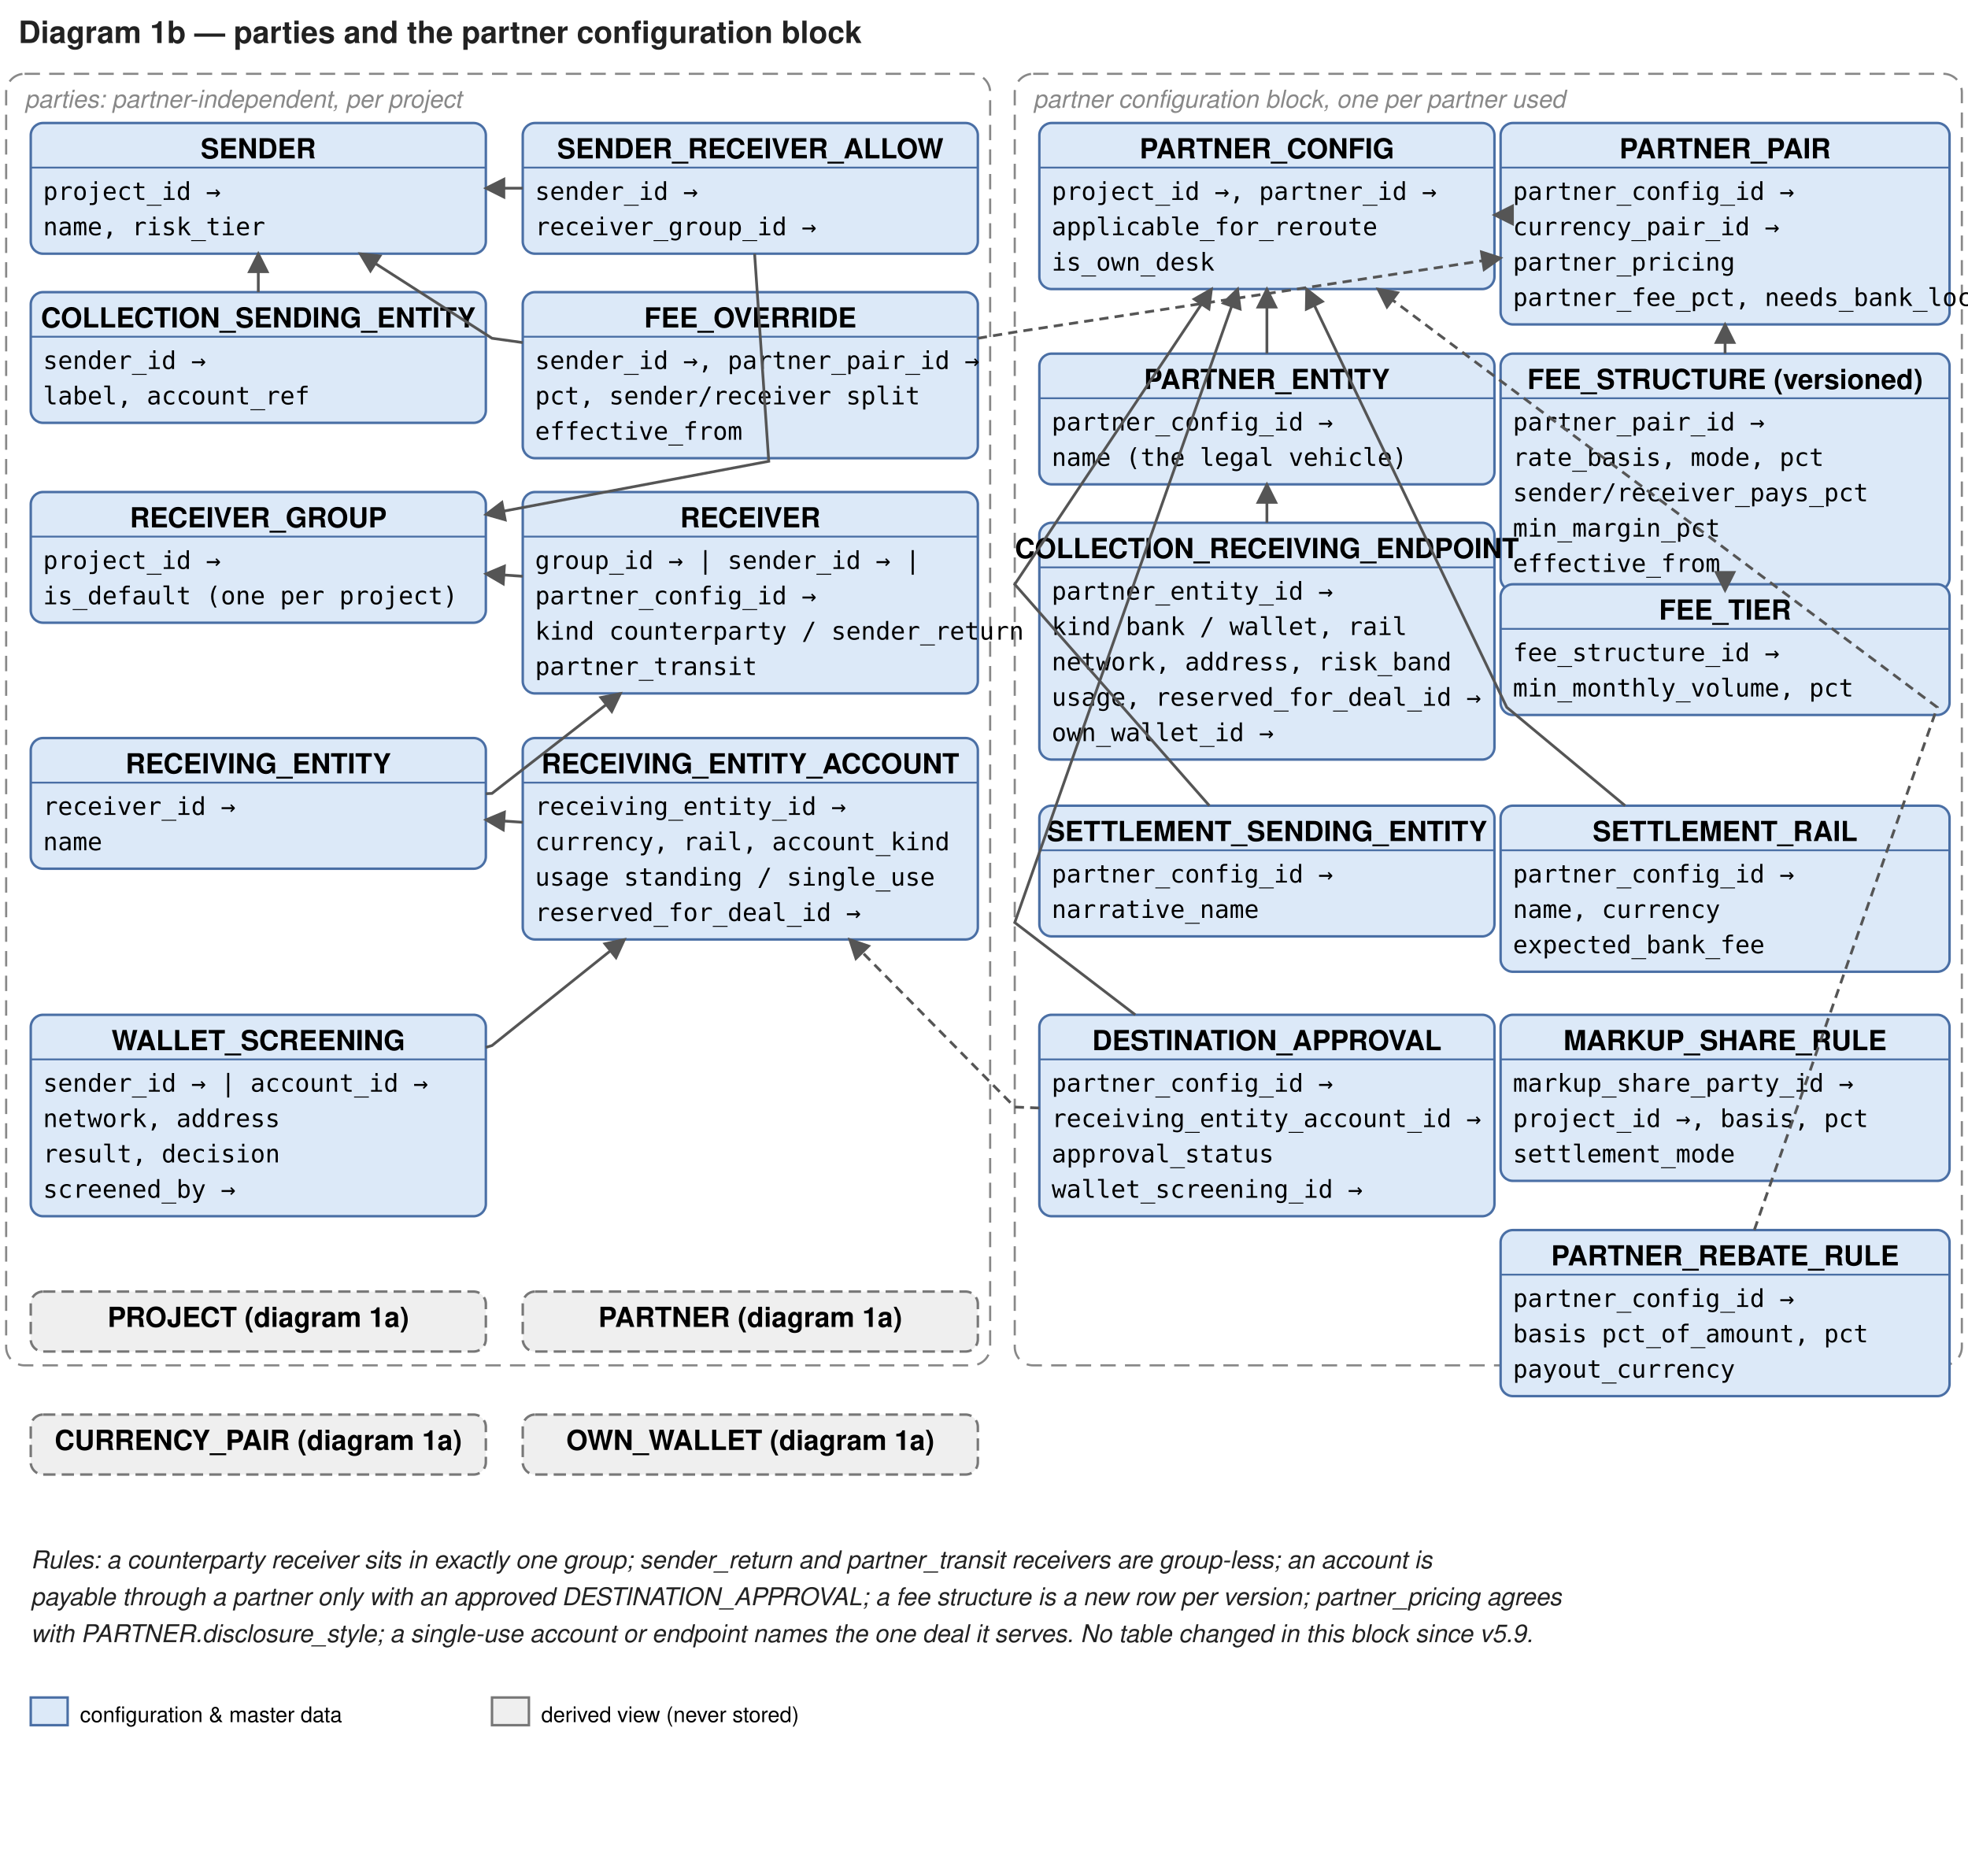
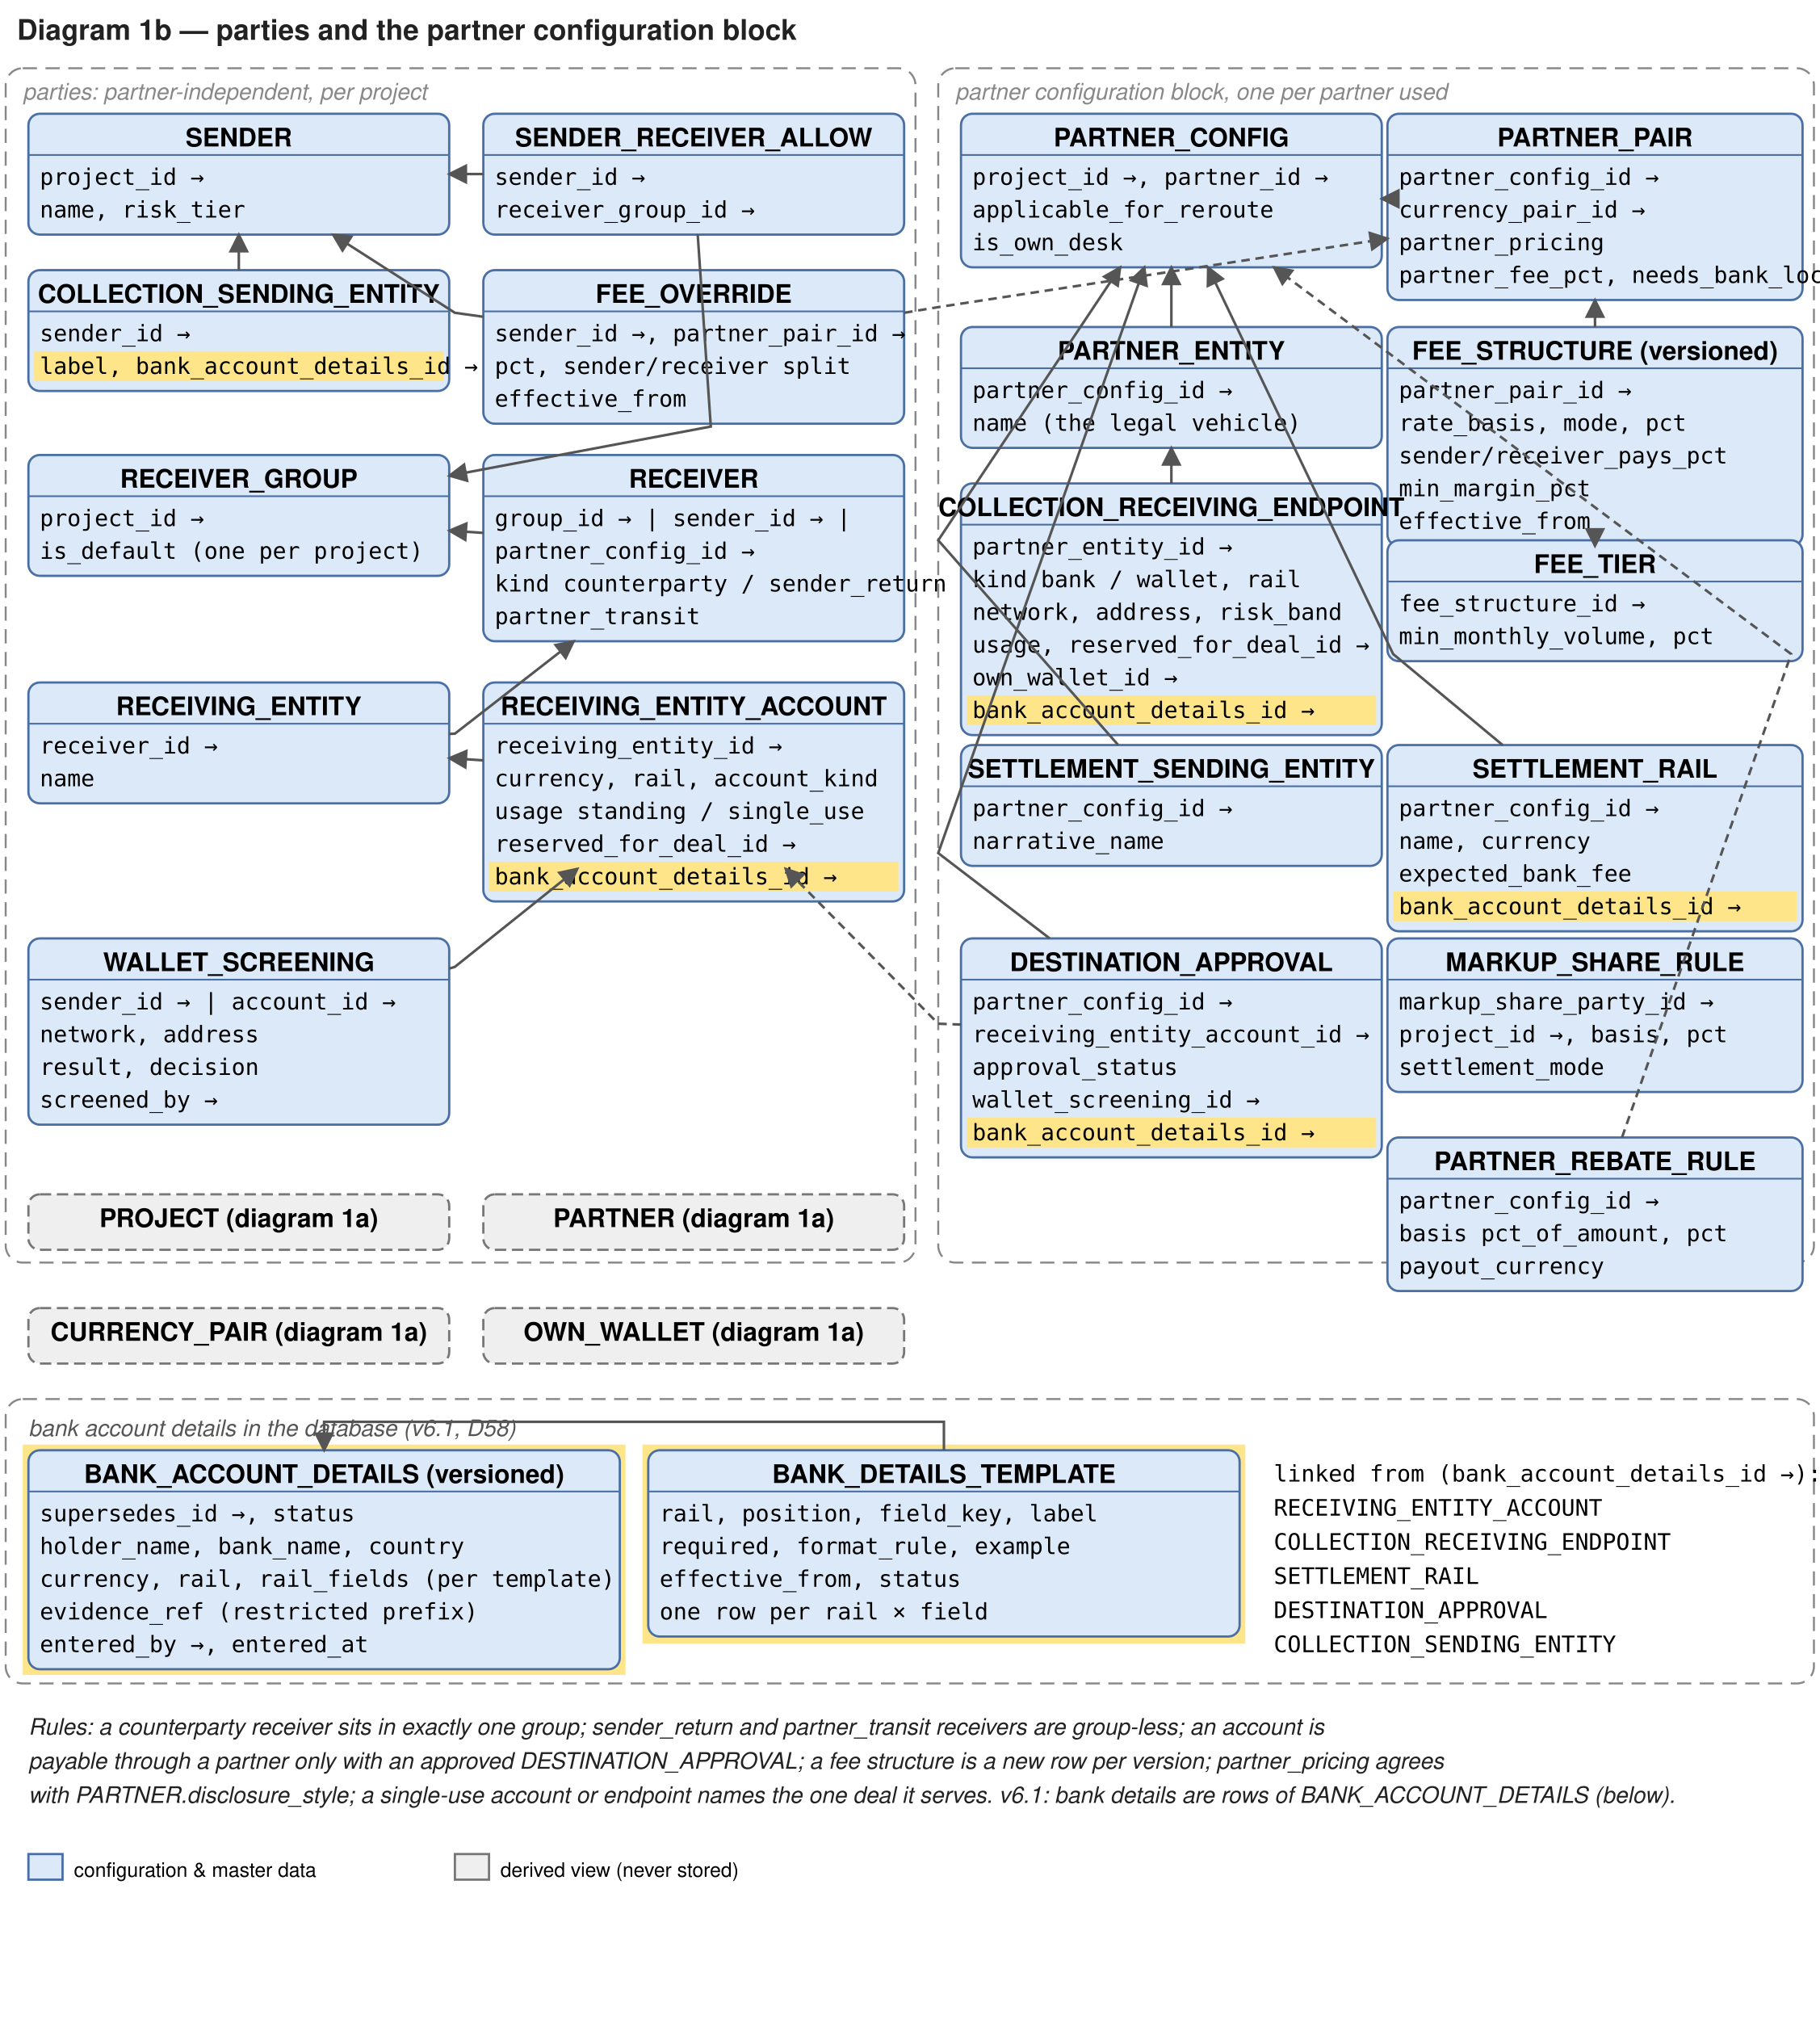
- <svg xmlns="http://www.w3.org/2000/svg" viewBox="0 0 640 610" width="100%" style="display:block; background:#FFFFFF; border:0.5pt solid #bbbbbb">
+ <svg xmlns="http://www.w3.org/2000/svg" viewBox="0 0 640 710" width="100%" style="display:block; background:#FFFFFF; border:0.5pt solid #bbbbbb">
  <defs>
    <marker id="arr" markerWidth="8" markerHeight="8" refX="7" refY="4" orient="auto" markerUnits="strokeWidth">
      <path d="M0,0 L8,4 L0,8 z" fill="#555" />
    </marker>
  </defs>
  <text x="6" y="14" font-size="10" font-family="Helvetica, Arial, sans-serif" fill="#222" text-anchor="start" font-weight="bold">Diagram 1b — parties and the partner configuration block</text>
  <rect x="2" y="24" width="320" height="420" rx="6" fill="none" stroke="#888" stroke-width="0.7" stroke-dasharray="5 3" />
  <text x="8" y="35" font-size="8" font-family="Helvetica, Arial, sans-serif" fill="#888" font-style="italic">parties: partner-independent, per project</text>
  <rect x="10" y="40" width="148" height="42.5" rx="4" fill="#DCE9F8" stroke="#4A6FA5" stroke-width="0.8" />
  <text x="84.0" y="51.5" font-size="9" font-family="Helvetica, Arial, sans-serif" font-weight="bold" text-anchor="middle">SENDER</text>
  <line x1="10" y1="54.5" x2="158" y2="54.5" stroke="#4A6FA5" stroke-width="0.6" />
  <text x="14" y="65.0" font-size="8" font-family="Menlo, Consolas, monospace">project_id →</text>
  <text x="14" y="76.5" font-size="8" font-family="Menlo, Consolas, monospace">name, risk_tier</text>
  <rect x="170" y="40" width="148" height="42.5" rx="4" fill="#DCE9F8" stroke="#4A6FA5" stroke-width="0.8" />
  <text x="244.0" y="51.5" font-size="9" font-family="Helvetica, Arial, sans-serif" font-weight="bold" text-anchor="middle">SENDER_RECEIVER_ALLOW</text>
  <line x1="170" y1="54.5" x2="318" y2="54.5" stroke="#4A6FA5" stroke-width="0.6" />
  <text x="174" y="65.0" font-size="8" font-family="Menlo, Consolas, monospace">sender_id →</text>
  <text x="174" y="76.5" font-size="8" font-family="Menlo, Consolas, monospace">receiver_group_id →</text>
  <rect x="10" y="95" width="148" height="42.5" rx="4" fill="#DCE9F8" stroke="#4A6FA5" stroke-width="0.8" />
  <text x="84.0" y="106.5" font-size="9" font-family="Helvetica, Arial, sans-serif" font-weight="bold" text-anchor="middle">COLLECTION_SENDING_ENTITY</text>
  <line x1="10" y1="109.5" x2="158" y2="109.5" stroke="#4A6FA5" stroke-width="0.6" />
  <text x="14" y="120.0" font-size="8" font-family="Menlo, Consolas, monospace">sender_id →</text>
-   <text x="14" y="131.5" font-size="8" font-family="Menlo, Consolas, monospace">label, account_ref</text>
+   <g class="rev">
+     <rect x="12" y="123.5" width="144" height="10.5" fill="#ffe58a" />
+   </g>
+   <text x="14" y="131.5" font-size="8" font-family="Menlo, Consolas, monospace">label, bank_account_details_id →</text>
  <rect x="170" y="95" width="148" height="54.0" rx="4" fill="#DCE9F8" stroke="#4A6FA5" stroke-width="0.8" />
  <text x="244.0" y="106.5" font-size="9" font-family="Helvetica, Arial, sans-serif" font-weight="bold" text-anchor="middle">FEE_OVERRIDE</text>
  <line x1="170" y1="109.5" x2="318" y2="109.5" stroke="#4A6FA5" stroke-width="0.6" />
  <text x="174" y="120.0" font-size="8" font-family="Menlo, Consolas, monospace">sender_id →, partner_pair_id →</text>
  <text x="174" y="131.5" font-size="8" font-family="Menlo, Consolas, monospace">pct, sender/receiver split</text>
  <text x="174" y="143.0" font-size="8" font-family="Menlo, Consolas, monospace">effective_from</text>
  <rect x="10" y="160" width="148" height="42.5" rx="4" fill="#DCE9F8" stroke="#4A6FA5" stroke-width="0.8" />
  <text x="84.0" y="171.5" font-size="9" font-family="Helvetica, Arial, sans-serif" font-weight="bold" text-anchor="middle">RECEIVER_GROUP</text>
  <line x1="10" y1="174.5" x2="158" y2="174.5" stroke="#4A6FA5" stroke-width="0.6" />
  <text x="14" y="185.0" font-size="8" font-family="Menlo, Consolas, monospace">project_id →</text>
  <text x="14" y="196.5" font-size="8" font-family="Menlo, Consolas, monospace">is_default (one per project)</text>
  <rect x="170" y="160" width="148" height="65.5" rx="4" fill="#DCE9F8" stroke="#4A6FA5" stroke-width="0.8" />
  <text x="244.0" y="171.5" font-size="9" font-family="Helvetica, Arial, sans-serif" font-weight="bold" text-anchor="middle">RECEIVER</text>
  <line x1="170" y1="174.5" x2="318" y2="174.5" stroke="#4A6FA5" stroke-width="0.6" />
  <text x="174" y="185.0" font-size="8" font-family="Menlo, Consolas, monospace">group_id → | sender_id → |</text>
  <text x="174" y="196.5" font-size="8" font-family="Menlo, Consolas, monospace">  partner_config_id →</text>
  <text x="174" y="208.0" font-size="8" font-family="Menlo, Consolas, monospace">kind counterparty / sender_return /</text>
  <text x="174" y="219.5" font-size="8" font-family="Menlo, Consolas, monospace">  partner_transit</text>
  <rect x="10" y="240" width="148" height="42.5" rx="4" fill="#DCE9F8" stroke="#4A6FA5" stroke-width="0.8" />
  <text x="84.0" y="251.5" font-size="9" font-family="Helvetica, Arial, sans-serif" font-weight="bold" text-anchor="middle">RECEIVING_ENTITY</text>
  <line x1="10" y1="254.5" x2="158" y2="254.5" stroke="#4A6FA5" stroke-width="0.6" />
  <text x="14" y="265.0" font-size="8" font-family="Menlo, Consolas, monospace">receiver_id →</text>
  <text x="14" y="276.5" font-size="8" font-family="Menlo, Consolas, monospace">name</text>
-   <rect x="170" y="240" width="148" height="65.5" rx="4" fill="#DCE9F8" stroke="#4A6FA5" stroke-width="0.8" />
+   <rect x="170" y="240" width="148" height="77.0" rx="4" fill="#DCE9F8" stroke="#4A6FA5" stroke-width="0.8" />
  <text x="244.0" y="251.5" font-size="9" font-family="Helvetica, Arial, sans-serif" font-weight="bold" text-anchor="middle">RECEIVING_ENTITY_ACCOUNT</text>
  <line x1="170" y1="254.5" x2="318" y2="254.5" stroke="#4A6FA5" stroke-width="0.6" />
  <text x="174" y="265.0" font-size="8" font-family="Menlo, Consolas, monospace">receiving_entity_id →</text>
  <text x="174" y="276.5" font-size="8" font-family="Menlo, Consolas, monospace">currency, rail, account_kind</text>
  <text x="174" y="288.0" font-size="8" font-family="Menlo, Consolas, monospace">usage standing / single_use</text>
  <text x="174" y="299.5" font-size="8" font-family="Menlo, Consolas, monospace">reserved_for_deal_id →</text>
+   <g class="rev">
+     <rect x="172" y="303.0" width="144" height="10.5" fill="#ffe58a" />
+   </g>
+   <text x="174" y="311.0" font-size="8" font-family="Menlo, Consolas, monospace">bank_account_details_id →</text>
  <rect x="10" y="330" width="148" height="65.5" rx="4" fill="#DCE9F8" stroke="#4A6FA5" stroke-width="0.8" />
  <text x="84.0" y="341.5" font-size="9" font-family="Helvetica, Arial, sans-serif" font-weight="bold" text-anchor="middle">WALLET_SCREENING</text>
  <line x1="10" y1="344.5" x2="158" y2="344.5" stroke="#4A6FA5" stroke-width="0.6" />
  <text x="14" y="355.0" font-size="8" font-family="Menlo, Consolas, monospace">sender_id → | account_id →</text>
  <text x="14" y="366.5" font-size="8" font-family="Menlo, Consolas, monospace">network, address</text>
  <text x="14" y="378.0" font-size="8" font-family="Menlo, Consolas, monospace">result, decision</text>
  <text x="14" y="389.5" font-size="8" font-family="Menlo, Consolas, monospace">screened_by →</text>
  <rect x="330" y="24" width="308" height="420" rx="6" fill="none" stroke="#888" stroke-width="0.7" stroke-dasharray="5 3" />
  <text x="336" y="35" font-size="8" font-family="Helvetica, Arial, sans-serif" fill="#888" font-style="italic">partner configuration block, one per partner used</text>
  <rect x="338" y="40" width="148" height="54.0" rx="4" fill="#DCE9F8" stroke="#4A6FA5" stroke-width="0.8" />
  <text x="412.0" y="51.5" font-size="9" font-family="Helvetica, Arial, sans-serif" font-weight="bold" text-anchor="middle">PARTNER_CONFIG</text>
  <line x1="338" y1="54.5" x2="486" y2="54.5" stroke="#4A6FA5" stroke-width="0.6" />
  <text x="342" y="65.0" font-size="8" font-family="Menlo, Consolas, monospace">project_id →, partner_id →</text>
  <text x="342" y="76.5" font-size="8" font-family="Menlo, Consolas, monospace">applicable_for_reroute</text>
  <text x="342" y="88.0" font-size="8" font-family="Menlo, Consolas, monospace">is_own_desk</text>
  <rect x="488" y="40" width="146" height="65.5" rx="4" fill="#DCE9F8" stroke="#4A6FA5" stroke-width="0.8" />
  <text x="561.0" y="51.5" font-size="9" font-family="Helvetica, Arial, sans-serif" font-weight="bold" text-anchor="middle">PARTNER_PAIR</text>
  <line x1="488" y1="54.5" x2="634" y2="54.5" stroke="#4A6FA5" stroke-width="0.6" />
  <text x="492" y="65.0" font-size="8" font-family="Menlo, Consolas, monospace">partner_config_id →</text>
  <text x="492" y="76.5" font-size="8" font-family="Menlo, Consolas, monospace">currency_pair_id →</text>
  <text x="492" y="88.0" font-size="8" font-family="Menlo, Consolas, monospace">partner_pricing</text>
  <text x="492" y="99.5" font-size="8" font-family="Menlo, Consolas, monospace">partner_fee_pct, needs_bank_lock</text>
  <rect x="488" y="115" width="146" height="77.0" rx="4" fill="#DCE9F8" stroke="#4A6FA5" stroke-width="0.8" />
  <text x="561.0" y="126.5" font-size="9" font-family="Helvetica, Arial, sans-serif" font-weight="bold" text-anchor="middle">FEE_STRUCTURE (versioned)</text>
  <line x1="488" y1="129.5" x2="634" y2="129.5" stroke="#4A6FA5" stroke-width="0.6" />
  <text x="492" y="140.0" font-size="8" font-family="Menlo, Consolas, monospace">partner_pair_id →</text>
  <text x="492" y="151.5" font-size="8" font-family="Menlo, Consolas, monospace">rate_basis, mode, pct</text>
  <text x="492" y="163.0" font-size="8" font-family="Menlo, Consolas, monospace">sender/receiver_pays_pct</text>
  <text x="492" y="174.5" font-size="8" font-family="Menlo, Consolas, monospace">min_margin_pct</text>
  <text x="492" y="186.0" font-size="8" font-family="Menlo, Consolas, monospace">effective_from</text>
  <rect x="488" y="190" width="146" height="42.5" rx="4" fill="#DCE9F8" stroke="#4A6FA5" stroke-width="0.8" />
  <text x="561.0" y="201.5" font-size="9" font-family="Helvetica, Arial, sans-serif" font-weight="bold" text-anchor="middle">FEE_TIER</text>
  <line x1="488" y1="204.5" x2="634" y2="204.5" stroke="#4A6FA5" stroke-width="0.6" />
  <text x="492" y="215.0" font-size="8" font-family="Menlo, Consolas, monospace">fee_structure_id →</text>
  <text x="492" y="226.5" font-size="8" font-family="Menlo, Consolas, monospace">min_monthly_volume, pct</text>
  <rect x="338" y="115" width="148" height="42.5" rx="4" fill="#DCE9F8" stroke="#4A6FA5" stroke-width="0.8" />
  <text x="412.0" y="126.5" font-size="9" font-family="Helvetica, Arial, sans-serif" font-weight="bold" text-anchor="middle">PARTNER_ENTITY</text>
  <line x1="338" y1="129.5" x2="486" y2="129.5" stroke="#4A6FA5" stroke-width="0.6" />
  <text x="342" y="140.0" font-size="8" font-family="Menlo, Consolas, monospace">partner_config_id →</text>
  <text x="342" y="151.5" font-size="8" font-family="Menlo, Consolas, monospace">name (the legal vehicle)</text>
-   <rect x="338" y="170" width="148" height="77.0" rx="4" fill="#DCE9F8" stroke="#4A6FA5" stroke-width="0.8" />
+   <rect x="338" y="170" width="148" height="88.5" rx="4" fill="#DCE9F8" stroke="#4A6FA5" stroke-width="0.8" />
  <text x="412.0" y="181.5" font-size="9" font-family="Helvetica, Arial, sans-serif" font-weight="bold" text-anchor="middle">COLLECTION_RECEIVING_ENDPOINT</text>
  <line x1="338" y1="184.5" x2="486" y2="184.5" stroke="#4A6FA5" stroke-width="0.6" />
  <text x="342" y="195.0" font-size="8" font-family="Menlo, Consolas, monospace">partner_entity_id →</text>
  <text x="342" y="206.5" font-size="8" font-family="Menlo, Consolas, monospace">kind bank / wallet, rail</text>
  <text x="342" y="218.0" font-size="8" font-family="Menlo, Consolas, monospace">network, address, risk_band</text>
  <text x="342" y="229.5" font-size="8" font-family="Menlo, Consolas, monospace">usage, reserved_for_deal_id →</text>
  <text x="342" y="241.0" font-size="8" font-family="Menlo, Consolas, monospace">own_wallet_id →</text>
+   <g class="rev">
+     <rect x="340" y="244.5" width="144" height="10.5" fill="#ffe58a" />
+   </g>
+   <text x="342" y="252.5" font-size="8" font-family="Menlo, Consolas, monospace">bank_account_details_id →</text>
  <rect x="338" y="262" width="148" height="42.5" rx="4" fill="#DCE9F8" stroke="#4A6FA5" stroke-width="0.8" />
  <text x="412.0" y="273.5" font-size="9" font-family="Helvetica, Arial, sans-serif" font-weight="bold" text-anchor="middle">SETTLEMENT_SENDING_ENTITY</text>
  <line x1="338" y1="276.5" x2="486" y2="276.5" stroke="#4A6FA5" stroke-width="0.6" />
  <text x="342" y="287.0" font-size="8" font-family="Menlo, Consolas, monospace">partner_config_id →</text>
  <text x="342" y="298.5" font-size="8" font-family="Menlo, Consolas, monospace">narrative_name</text>
-   <rect x="488" y="262" width="146" height="54.0" rx="4" fill="#DCE9F8" stroke="#4A6FA5" stroke-width="0.8" />
+   <rect x="488" y="262" width="146" height="65.5" rx="4" fill="#DCE9F8" stroke="#4A6FA5" stroke-width="0.8" />
  <text x="561.0" y="273.5" font-size="9" font-family="Helvetica, Arial, sans-serif" font-weight="bold" text-anchor="middle">SETTLEMENT_RAIL</text>
  <line x1="488" y1="276.5" x2="634" y2="276.5" stroke="#4A6FA5" stroke-width="0.6" />
  <text x="492" y="287.0" font-size="8" font-family="Menlo, Consolas, monospace">partner_config_id →</text>
  <text x="492" y="298.5" font-size="8" font-family="Menlo, Consolas, monospace">name, currency</text>
  <text x="492" y="310.0" font-size="8" font-family="Menlo, Consolas, monospace">expected_bank_fee</text>
-   <rect x="338" y="330" width="148" height="65.5" rx="4" fill="#DCE9F8" stroke="#4A6FA5" stroke-width="0.8" />
+   <g class="rev">
+     <rect x="490" y="313.5" width="142" height="10.5" fill="#ffe58a" />
+   </g>
+   <text x="492" y="321.5" font-size="8" font-family="Menlo, Consolas, monospace">bank_account_details_id →</text>
+   <rect x="338" y="330" width="148" height="77.0" rx="4" fill="#DCE9F8" stroke="#4A6FA5" stroke-width="0.8" />
  <text x="412.0" y="341.5" font-size="9" font-family="Helvetica, Arial, sans-serif" font-weight="bold" text-anchor="middle">DESTINATION_APPROVAL</text>
  <line x1="338" y1="344.5" x2="486" y2="344.5" stroke="#4A6FA5" stroke-width="0.6" />
  <text x="342" y="355.0" font-size="8" font-family="Menlo, Consolas, monospace">partner_config_id →</text>
  <text x="342" y="366.5" font-size="8" font-family="Menlo, Consolas, monospace">receiving_entity_account_id →</text>
  <text x="342" y="378.0" font-size="8" font-family="Menlo, Consolas, monospace">approval_status</text>
  <text x="342" y="389.5" font-size="8" font-family="Menlo, Consolas, monospace">wallet_screening_id →</text>
+   <g class="rev">
+     <rect x="340" y="393.0" width="144" height="10.5" fill="#ffe58a" />
+   </g>
+   <text x="342" y="401.0" font-size="8" font-family="Menlo, Consolas, monospace">bank_account_details_id →</text>
  <rect x="488" y="330" width="146" height="54.0" rx="4" fill="#DCE9F8" stroke="#4A6FA5" stroke-width="0.8" />
  <text x="561.0" y="341.5" font-size="9" font-family="Helvetica, Arial, sans-serif" font-weight="bold" text-anchor="middle">MARKUP_SHARE_RULE</text>
  <line x1="488" y1="344.5" x2="634" y2="344.5" stroke="#4A6FA5" stroke-width="0.6" />
  <text x="492" y="355.0" font-size="8" font-family="Menlo, Consolas, monospace">markup_share_party_id →</text>
  <text x="492" y="366.5" font-size="8" font-family="Menlo, Consolas, monospace">project_id →, basis, pct</text>
  <text x="492" y="378.0" font-size="8" font-family="Menlo, Consolas, monospace">settlement_mode</text>
  <rect x="488" y="400" width="146" height="54.0" rx="4" fill="#DCE9F8" stroke="#4A6FA5" stroke-width="0.8" />
  <text x="561.0" y="411.5" font-size="9" font-family="Helvetica, Arial, sans-serif" font-weight="bold" text-anchor="middle">PARTNER_REBATE_RULE</text>
  <line x1="488" y1="414.5" x2="634" y2="414.5" stroke="#4A6FA5" stroke-width="0.6" />
  <text x="492" y="425.0" font-size="8" font-family="Menlo, Consolas, monospace">partner_config_id →</text>
  <text x="492" y="436.5" font-size="8" font-family="Menlo, Consolas, monospace">basis pct_of_amount, pct</text>
  <text x="492" y="448.0" font-size="8" font-family="Menlo, Consolas, monospace">payout_currency</text>
  <rect x="10" y="420" width="148" height="19.5" rx="4" fill="#EFEFEF" stroke="#777777" stroke-width="0.8" stroke-dasharray="4 2" />
  <text x="84.0" y="431.5" font-size="9" font-family="Helvetica, Arial, sans-serif" font-weight="bold" text-anchor="middle">PROJECT (diagram 1a)</text>
  <rect x="170" y="420" width="148" height="19.5" rx="4" fill="#EFEFEF" stroke="#777777" stroke-width="0.8" stroke-dasharray="4 2" />
  <text x="244.0" y="431.5" font-size="9" font-family="Helvetica, Arial, sans-serif" font-weight="bold" text-anchor="middle">PARTNER (diagram 1a)</text>
  <rect x="10" y="460" width="148" height="19.5" rx="4" fill="#EFEFEF" stroke="#777777" stroke-width="0.8" stroke-dasharray="4 2" />
  <text x="84.0" y="471.5" font-size="9" font-family="Helvetica, Arial, sans-serif" font-weight="bold" text-anchor="middle">CURRENCY_PAIR (diagram 1a)</text>
  <rect x="170" y="460" width="148" height="19.5" rx="4" fill="#EFEFEF" stroke="#777777" stroke-width="0.8" stroke-dasharray="4 2" />
  <text x="244.0" y="471.5" font-size="9" font-family="Helvetica, Arial, sans-serif" font-weight="bold" text-anchor="middle">OWN_WALLET (diagram 1a)</text>
  <path d="M 170.0 61.2 L 158.0 61.2" fill="none" stroke="#555" stroke-width="0.9" marker-end="url(#arr)" />
  <path d="M 245.4 82.5 L 250.0 150.0 L 158.0 167.3" fill="none" stroke="#555" stroke-width="0.9" marker-end="url(#arr)" />
  <path d="M 84.0 95.0 L 84.0 82.5" fill="none" stroke="#555" stroke-width="0.9" marker-end="url(#arr)" />
  <path d="M 170.0 111.4 L 160.0 110.0 L 117.1 82.5" fill="none" stroke="#555" stroke-width="0.9" marker-end="url(#arr)" />
  <path d="M 318.0 110.0 L 330.0 108.0 L 488.0 83.9" fill="none" stroke="#555" stroke-width="0.9" stroke-dasharray="3 2" marker-end="url(#arr)" />
  <path d="M 170.0 187.4 L 158.0 186.6" fill="none" stroke="#555" stroke-width="0.9" marker-end="url(#arr)" />
  <path d="M 158.0 258.1 L 160.0 258.0 L 201.8 225.5" fill="none" stroke="#555" stroke-width="0.9" marker-end="url(#arr)" />
  <path d="M 170.0 267.4 L 158.0 266.6" fill="none" stroke="#555" stroke-width="0.9" marker-end="url(#arr)" />
  <path d="M 158.0 340.6 L 160.0 340.0 L 203.1 305.5" fill="none" stroke="#555" stroke-width="0.9" marker-end="url(#arr)" />
  <path d="M 488.0 69.9 L 486.0 69.9" fill="none" stroke="#555" stroke-width="0.9" marker-end="url(#arr)" />
  <path d="M 561.0 115.0 L 561.0 105.5" fill="none" stroke="#555" stroke-width="0.9" marker-end="url(#arr)" />
  <path d="M 561.0 190.0 L 561.0 192.0" fill="none" stroke="#555" stroke-width="0.9" marker-end="url(#arr)" />
  <path d="M 412.0 115.0 L 412.0 94.0" fill="none" stroke="#555" stroke-width="0.9" marker-end="url(#arr)" />
  <path d="M 412.0 170.0 L 412.0 157.5" fill="none" stroke="#555" stroke-width="0.9" marker-end="url(#arr)" />
  <path d="M 393.3 262.0 L 330.0 190.0 L 394.0 94.0" fill="none" stroke="#555" stroke-width="0.9" marker-end="url(#arr)" />
  <path d="M 528.5 262.0 L 490.0 230.0 L 424.9 94.0" fill="none" stroke="#555" stroke-width="0.9" marker-end="url(#arr)" />
  <path d="M 369.2 330.0 L 330.0 300.0 L 402.5 94.0" fill="none" stroke="#555" stroke-width="0.9" marker-end="url(#arr)" />
  <path d="M 338.0 360.3 L 330.0 360.0 L 276.3 305.5" fill="none" stroke="#555" stroke-width="0.9" stroke-dasharray="3 2" marker-end="url(#arr)" />
  <path d="M 570.5 400.0 L 630.0 230.0 L 448.1 94.0" fill="none" stroke="#555" stroke-width="0.9" stroke-dasharray="3 2" marker-end="url(#arr)" />
-   <text x="10" y="510" font-size="8" font-family="Helvetica, Arial, sans-serif" fill="#222" text-anchor="start" font-style="italic">Rules: a counterparty receiver sits in exactly one group; sender_return and partner_transit receivers are group-less; an account is</text>
-   <text x="10" y="522" font-size="8" font-family="Helvetica, Arial, sans-serif" fill="#222" text-anchor="start" font-style="italic">payable through a partner only with an approved DESTINATION_APPROVAL; a fee structure is a new row per version; partner_pricing agrees</text>
-   <text x="10" y="534" font-size="8" font-family="Helvetica, Arial, sans-serif" fill="#222" text-anchor="start" font-style="italic">with PARTNER.disclosure_style; a single-use account or endpoint names the one deal it serves. No table changed in this block since v5.9.</text>
-   <rect x="10" y="552" width="12" height="9" fill="#DCE9F8" stroke="#4A6FA5" stroke-width="0.8" />
-   <text x="26" y="560" font-size="7" font-family="Helvetica, Arial, sans-serif">configuration &amp; master data</text>
-   <rect x="160" y="552" width="12" height="9" fill="#EFEFEF" stroke="#777777" stroke-width="0.8" />
-   <text x="176" y="560" font-size="7" font-family="Helvetica, Arial, sans-serif">derived view (never stored)</text>
+   <rect x="2" y="492" width="636" height="100" rx="6" fill="none" stroke="#888" stroke-width="0.7" stroke-dasharray="5 3" />
+   <text x="10" y="505" font-size="8" font-family="Helvetica, Arial, sans-serif" fill="#555" font-style="italic">bank account details in the database (v6.1, D58)</text>
+   <g class="rev">
+     <rect x="8" y="508" width="212" height="81" fill="#ffe58a" />
+     <rect x="226" y="508" width="212" height="70" fill="#ffe58a" />
+   </g>
+   <rect x="10" y="510" width="208" height="77" rx="4" fill="#DCE9F8" stroke="#4A6FA5" stroke-width="0.8" />
+   <text x="114.0" y="521.5" font-size="9" font-family="Helvetica, Arial, sans-serif" font-weight="bold" text-anchor="middle">BANK_ACCOUNT_DETAILS (versioned)</text>
+   <line x1="10" y1="524.5" x2="218" y2="524.5" stroke="#4A6FA5" stroke-width="0.6" />
+   <text x="14" y="535.0" font-size="8" font-family="Menlo, Consolas, monospace">supersedes_id →, status</text>
+   <text x="14" y="546.5" font-size="8" font-family="Menlo, Consolas, monospace">holder_name, bank_name, country</text>
+   <text x="14" y="558.0" font-size="8" font-family="Menlo, Consolas, monospace">currency, rail, rail_fields (per template)</text>
+   <text x="14" y="569.5" font-size="8" font-family="Menlo, Consolas, monospace">evidence_ref (restricted prefix)</text>
+   <text x="14" y="581.0" font-size="8" font-family="Menlo, Consolas, monospace">entered_by →, entered_at</text>
+   <rect x="228" y="510" width="208" height="65.5" rx="4" fill="#DCE9F8" stroke="#4A6FA5" stroke-width="0.8" />
+   <text x="332.0" y="521.5" font-size="9" font-family="Helvetica, Arial, sans-serif" font-weight="bold" text-anchor="middle">BANK_DETAILS_TEMPLATE</text>
+   <line x1="228" y1="524.5" x2="436" y2="524.5" stroke="#4A6FA5" stroke-width="0.6" />
+   <text x="232" y="535.0" font-size="8" font-family="Menlo, Consolas, monospace">rail, position, field_key, label</text>
+   <text x="232" y="546.5" font-size="8" font-family="Menlo, Consolas, monospace">required, format_rule, example</text>
+   <text x="232" y="558.0" font-size="8" font-family="Menlo, Consolas, monospace">effective_from, status</text>
+   <text x="232" y="569.5" font-size="8" font-family="Menlo, Consolas, monospace">one row per rail × field</text>
+   <text x="448" y="521" font-size="8" font-family="Menlo, Consolas, monospace">linked from (bank_account_details_id →):</text>
+   <text x="448" y="533" font-size="8" font-family="Menlo, Consolas, monospace">RECEIVING_ENTITY_ACCOUNT</text>
+   <text x="448" y="545" font-size="8" font-family="Menlo, Consolas, monospace">COLLECTION_RECEIVING_ENDPOINT</text>
+   <text x="448" y="557" font-size="8" font-family="Menlo, Consolas, monospace">SETTLEMENT_RAIL</text>
+   <text x="448" y="569" font-size="8" font-family="Menlo, Consolas, monospace">DESTINATION_APPROVAL</text>
+   <text x="448" y="581" font-size="8" font-family="Menlo, Consolas, monospace">COLLECTION_SENDING_ENTITY</text>
+   <path d="M 332 510 L 332 500 L 114 500 L 114 510" fill="none" stroke="#555" stroke-width="0.9" marker-end="url(#arr)" />
+   <text x="10" y="610" font-size="8" font-family="Helvetica, Arial, sans-serif" fill="#222" text-anchor="start" font-style="italic">Rules: a counterparty receiver sits in exactly one group; sender_return and partner_transit receivers are group-less; an account is</text>
+   <text x="10" y="622" font-size="8" font-family="Helvetica, Arial, sans-serif" fill="#222" text-anchor="start" font-style="italic">payable through a partner only with an approved DESTINATION_APPROVAL; a fee structure is a new row per version; partner_pricing agrees</text>
+   <text x="10" y="634" font-size="8" font-family="Helvetica, Arial, sans-serif" fill="#222" text-anchor="start" font-style="italic">with PARTNER.disclosure_style; a single-use account or endpoint names the one deal it serves. v6.1: bank details are rows of BANK_ACCOUNT_DETAILS (below).</text>
+   <rect x="10" y="652" width="12" height="9" fill="#DCE9F8" stroke="#4A6FA5" stroke-width="0.8" />
+   <text x="26" y="660" font-size="7" font-family="Helvetica, Arial, sans-serif">configuration &amp; master data</text>
+   <rect x="160" y="652" width="12" height="9" fill="#EFEFEF" stroke="#777777" stroke-width="0.8" />
+   <text x="176" y="660" font-size="7" font-family="Helvetica, Arial, sans-serif">derived view (never stored)</text>
</svg>
